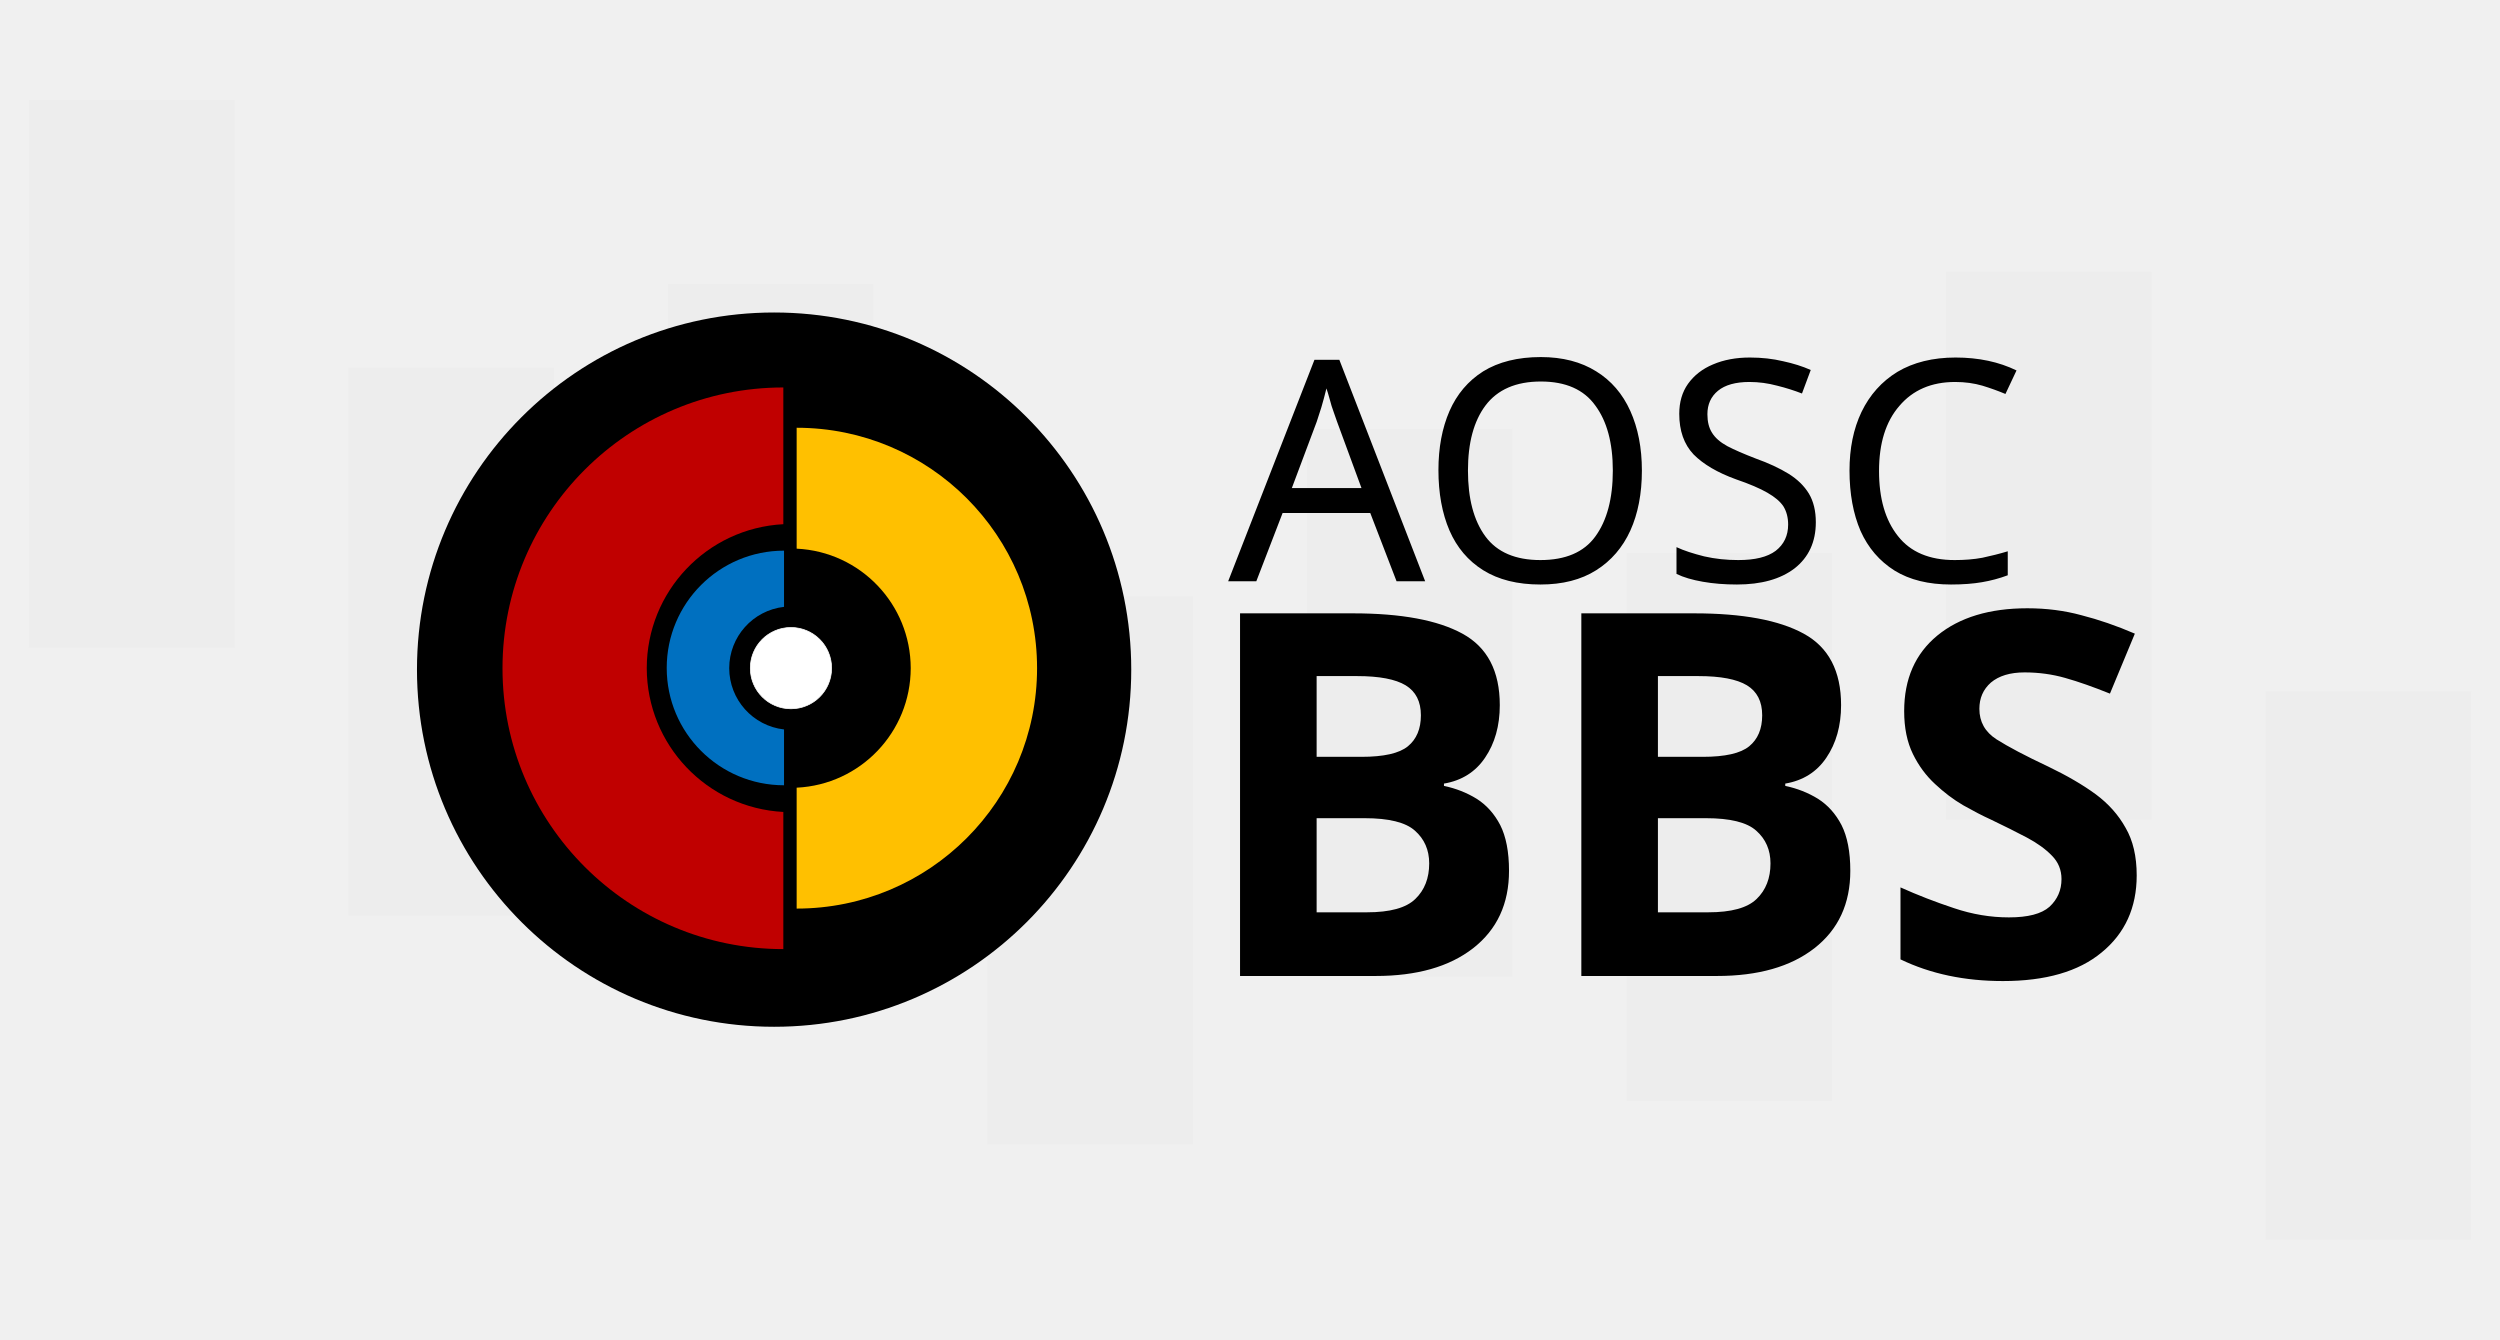
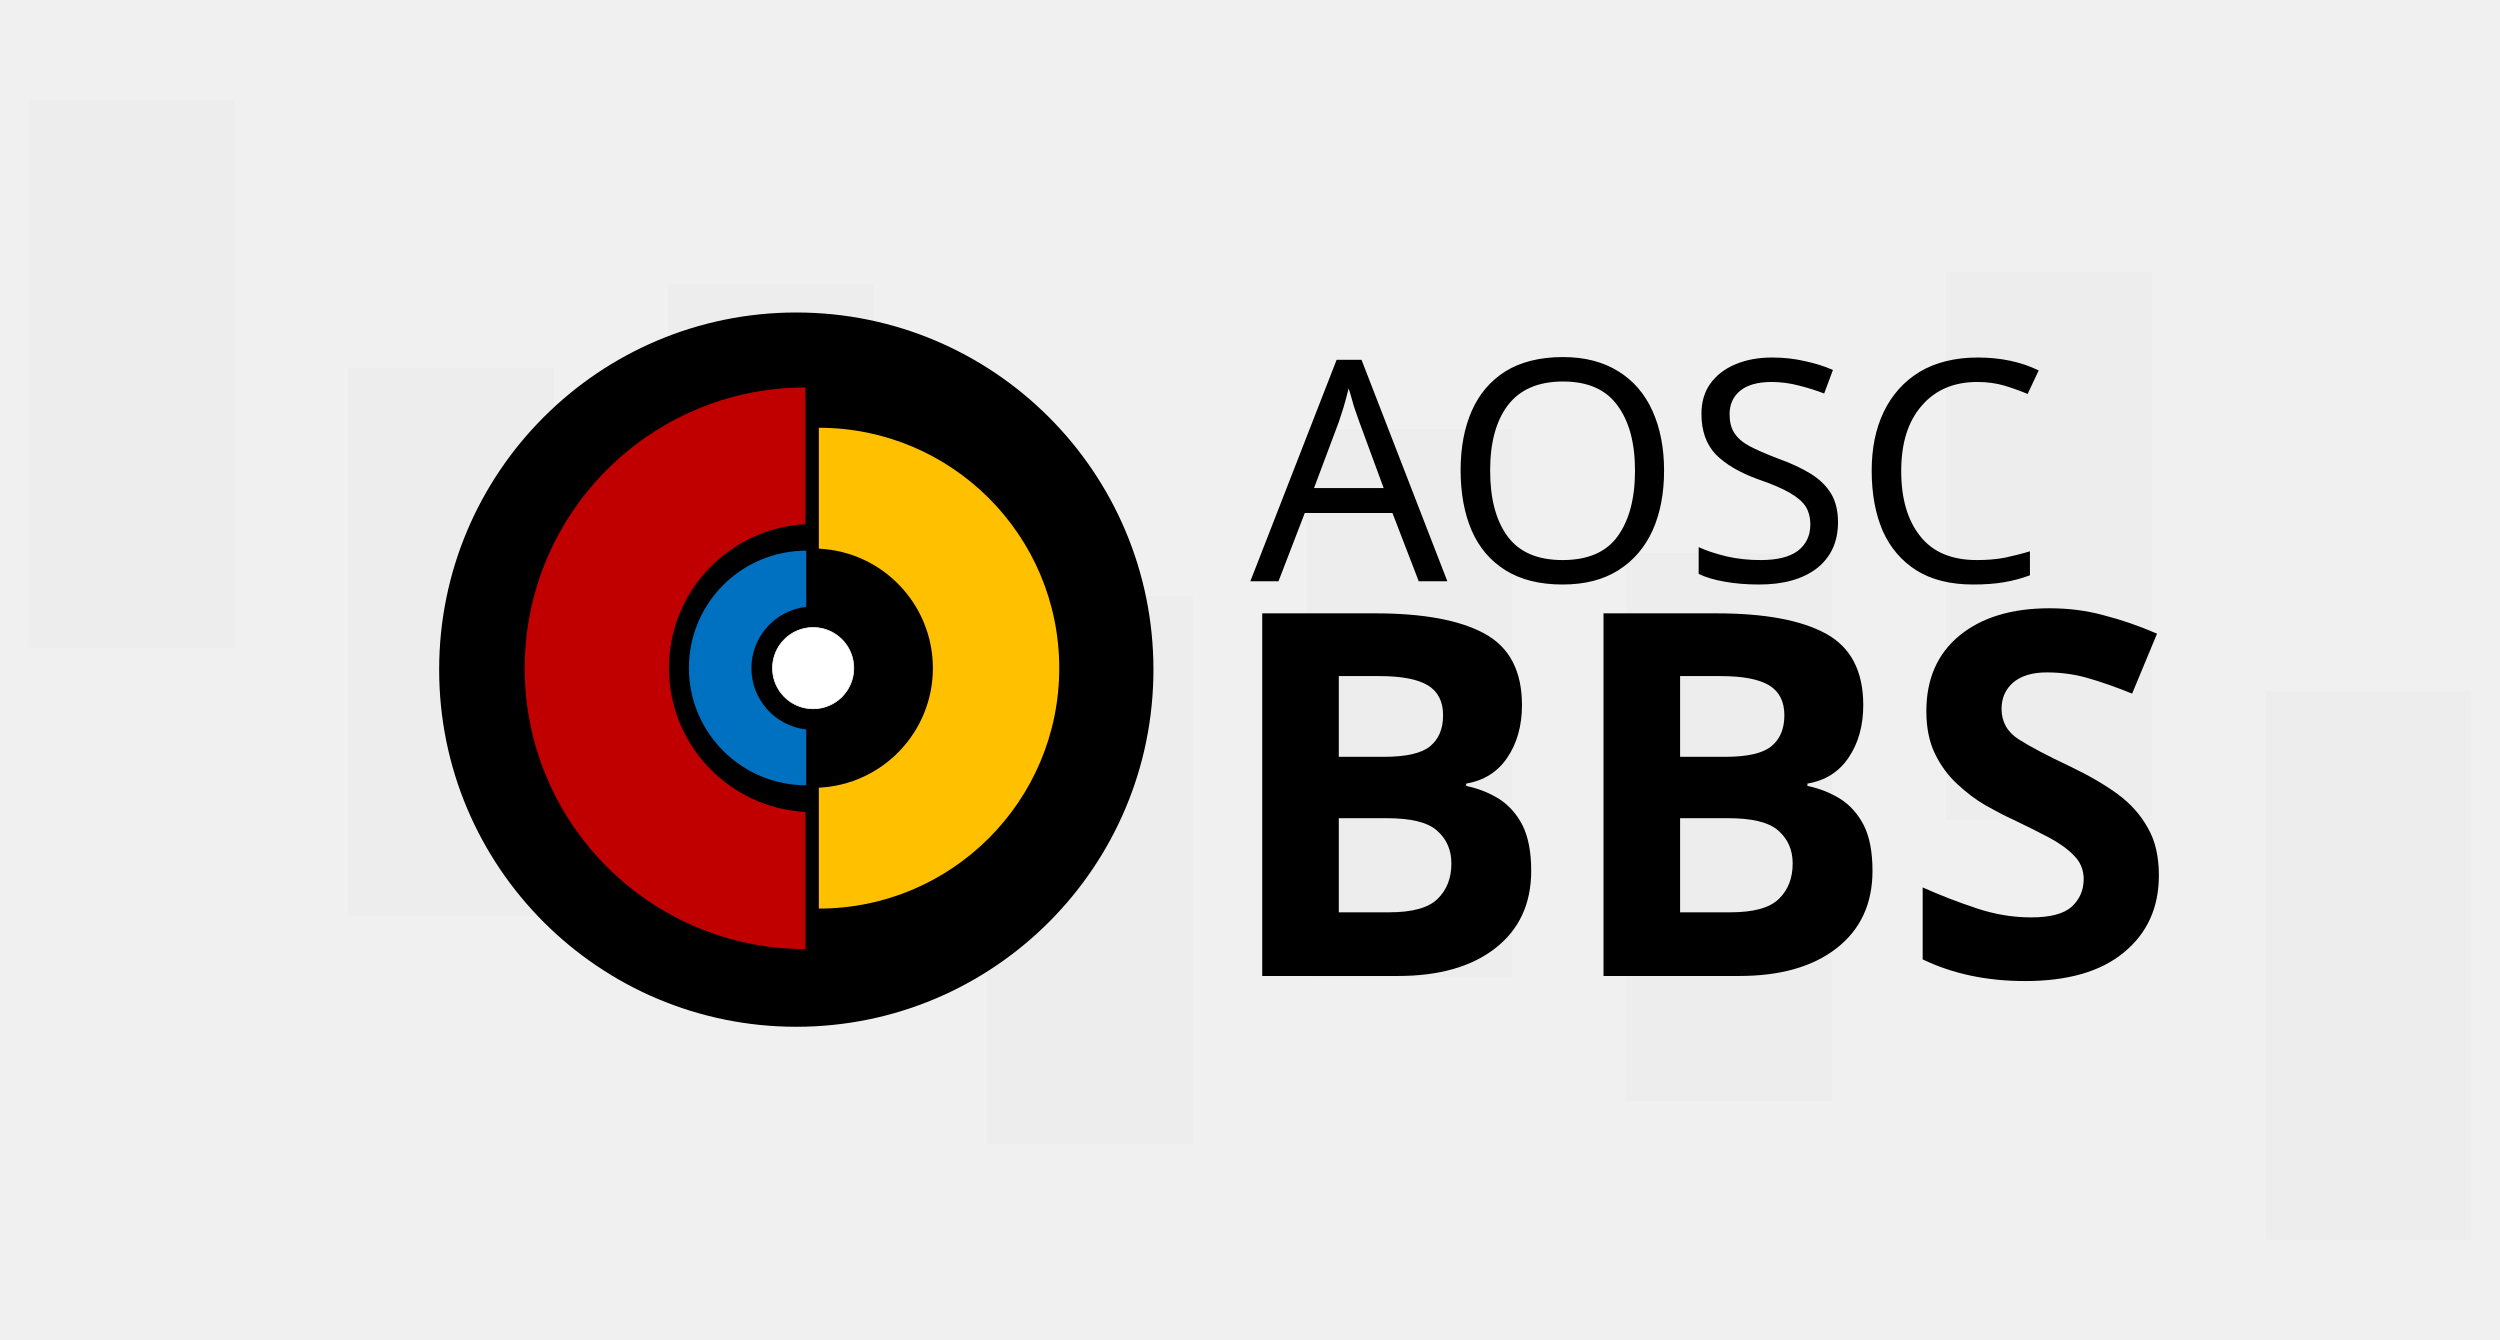
<svg xmlns="http://www.w3.org/2000/svg" width="280" height="150" viewBox="0 0 74.083 39.688" version="1.1" id="svg645">
  <defs id="defs642" />
  <g id="layer3">
    <g id="g783" transform="translate(-0.02827664,-0.8440875)">
      <rect style="fill:#ededed;fill-opacity:1;stroke:#000000;stroke-width:3.80604e-09;stroke-linecap:round;paint-order:stroke fill markers;stop-color:#000000" id="rect5031-0-2" width="6.09" height="16.239" x="10.354" y="11.741" />
      <rect style="fill:#ededed;fill-opacity:1;stroke:#000000;stroke-width:3.80604e-09;stroke-linecap:round;paint-order:stroke fill markers;stop-color:#000000" id="rect5031-0-7" width="6.09" height="16.239" x="57.696" y="8.895" />
      <rect style="fill:#ededed;fill-opacity:1;stroke:#000000;stroke-width:3.80604e-09;stroke-linecap:round;paint-order:stroke fill markers;stop-color:#000000" id="rect5031-6" width="6.09" height="16.239" x="67.164" y="21.332" />
      <rect style="fill:#ededed;fill-opacity:1;stroke:#000000;stroke-width:3.80604e-09;stroke-linecap:round;paint-order:stroke fill markers;stop-color:#000000" id="rect5031-1" width="6.09" height="16.239" x="38.759" y="13.548" />
      <rect style="fill:#ededed;fill-opacity:1;stroke:#000000;stroke-width:3.80604e-09;stroke-linecap:round;paint-order:stroke fill markers;stop-color:#000000" id="rect5031-5" width="6.09" height="16.239" x="29.291" y="18.523" />
      <rect style="fill:#ededed;fill-opacity:1;stroke:#000000;stroke-width:3.80604e-09;stroke-linecap:round;paint-order:stroke fill markers;stop-color:#000000" id="rect5031-65" width="6.09" height="16.239" x="0.886" y="3.805" />
      <rect style="fill:#ededed;fill-opacity:1;stroke:#000000;stroke-width:3.80604e-09;stroke-linecap:round;paint-order:stroke fill markers;stop-color:#000000" id="rect5031-3" width="6.09" height="16.239" x="19.823" y="9.26" />
      <rect style="fill:#ededed;fill-opacity:1;stroke:#000000;stroke-width:3.80604e-09;stroke-linecap:round;paint-order:stroke fill markers;stop-color:#000000" id="rect5031-74" width="6.09" height="16.239" x="48.228" y="17.228" />
    </g>
  </g>
  <g id="layer1">
    <g id="layer2" />
-     <g id="g1245" transform="matrix(0.02227172,0,0,0.02227172,11.76818,7.541694)">
-       <circle style="color:#000000;display:inline;overflow:visible;visibility:visible;opacity:1;fill:#000000;fill-opacity:1;fill-rule:nonzero;stroke:none;stroke-width:2.299;stroke-linejoin:miter;stroke-miterlimit:4;stroke-dasharray:none;stroke-dashoffset:0;stroke-opacity:1;marker:none;enable-background:accumulate" id="path8317" cx="501.58" cy="552.362" r="475.191" />
-       <circle r="54.066" cy="550.362" cx="524" id="circle8306" style="color:#000000;display:inline;overflow:visible;visibility:visible;opacity:1;fill:#ffffff;fill-opacity:1;fill-rule:nonzero;stroke:#ffffff;stroke-width:0.964;stroke-linejoin:miter;stroke-miterlimit:4;stroke-dasharray:none;stroke-dashoffset:0;stroke-opacity:1;marker:none;enable-background:accumulate" />
-       <path style="color:#000000;display:inline;overflow:visible;visibility:visible;opacity:1;fill:#c00000;fill-opacity:1;fill-rule:nonzero;stroke:none;stroke-width:4.751;stroke-linejoin:miter;stroke-miterlimit:4;stroke-dasharray:none;stroke-dashoffset:0;stroke-opacity:1;marker:none;enable-background:accumulate" d="M 513.842,176.915 A 373.653,373.653 0 0 0 140.189,550.567 373.653,373.653 0 0 0 513.842,924.22 V 741.725 A 191.872,191.872 0 0 1 332.129,550.362 191.872,191.872 0 0 1 513.842,358.85 Z" id="circle8373" />
-       <path style="color:#000000;display:inline;overflow:visible;visibility:visible;opacity:1;fill:#0070c0;fill-opacity:1;fill-rule:nonzero;stroke:none;stroke-width:4.751;stroke-linejoin:miter;stroke-miterlimit:4;stroke-dasharray:none;stroke-dashoffset:0;stroke-opacity:1;marker:none;enable-background:accumulate" d="M 514.768,394.052 A 156.085,156.085 0 0 0 358.684,550.138 156.085,156.085 0 0 0 514.768,706.222 v -74.271 a 82.154,82.154 0 0 1 -72.922,-81.588 82.154,82.154 0 0 1 72.922,-81.533 z" id="path8382" />
-       <path style="color:#000000;display:inline;overflow:visible;visibility:visible;opacity:1;fill:#ffc000;fill-opacity:1;fill-rule:nonzero;stroke:none;stroke-width:4.751;stroke-linejoin:miter;stroke-miterlimit:4;stroke-dasharray:none;stroke-dashoffset:0;stroke-opacity:1;marker:none;enable-background:accumulate" d="M 531.568,230.53 V 391.403 A 159.339,159.339 0 0 1 683.338,550.362 159.339,159.339 0 0 1 531.568,709.432 V 870.3 A 319.885,319.885 0 0 0 851.453,550.415 319.885,319.885 0 0 0 531.568,230.53 Z" id="path8387" />
-     </g>
-     <g id="g1017" transform="matrix(0.8750006,0,0,0.8750006,4.549124,2.48045)">
-       <text xml:space="preserve" style="font-style:normal;font-weight:normal;font-size:13.457px;line-height:0.85;font-family:sans-serif;fill:#000000;fill-opacity:1;stroke:none;stroke-width:0.28" x="36.393" y="16.849" id="text1833">
-         <tspan id="tspan1831" style="font-style:normal;font-variant:normal;font-weight:normal;font-stretch:normal;font-size:10.467px;font-family:'Noto Sans';-inkscape-font-specification:'Noto Sans';stroke-width:0.28" x="36.393" y="16.849">AOSC</tspan>
-         <tspan style="font-style:normal;font-variant:normal;font-weight:normal;font-stretch:normal;font-size:13.457px;font-family:'Trebuchet MS';-inkscape-font-specification:'Trebuchet MS';stroke-width:0.28" x="36.393" y="29.149" id="tspan2011" />
-       </text>
-       <text xml:space="preserve" style="font-style:normal;font-weight:normal;font-size:17.198px;line-height:1.25;font-family:sans-serif;fill:#000000;fill-opacity:1;stroke:none;stroke-width:0.22" x="35.251" y="30.217" id="text401">
-         <tspan id="tspan399" style="font-style:normal;font-variant:normal;font-weight:bold;font-stretch:normal;font-size:17.198px;font-family:'Trebuchet MS';-inkscape-font-specification:'Trebuchet MS Bold';stroke-width:0.22" x="35.251" y="30.217">BBS</tspan>
-       </text>
+     <g id="g848" transform="translate(0.6573352)">
+       <g id="g1245" transform="matrix(0.02227172,0,0,0.02227172,11.76818,7.541694)">
+         <circle style="color:#000000;display:inline;overflow:visible;visibility:visible;opacity:1;fill:#000000;fill-opacity:1;fill-rule:nonzero;stroke:none;stroke-width:2.299;stroke-linejoin:miter;stroke-miterlimit:4;stroke-dasharray:none;stroke-dashoffset:0;stroke-opacity:1;marker:none;enable-background:accumulate" id="path8317" cx="501.58" cy="552.362" r="475.191" />
+         <circle r="54.066" cy="550.362" cx="524" id="circle8306" style="color:#000000;display:inline;overflow:visible;visibility:visible;opacity:1;fill:#ffffff;fill-opacity:1;fill-rule:nonzero;stroke:#ffffff;stroke-width:0.964;stroke-linejoin:miter;stroke-miterlimit:4;stroke-dasharray:none;stroke-dashoffset:0;stroke-opacity:1;marker:none;enable-background:accumulate" />
+         <path style="color:#000000;display:inline;overflow:visible;visibility:visible;opacity:1;fill:#c00000;fill-opacity:1;fill-rule:nonzero;stroke:none;stroke-width:4.751;stroke-linejoin:miter;stroke-miterlimit:4;stroke-dasharray:none;stroke-dashoffset:0;stroke-opacity:1;marker:none;enable-background:accumulate" d="M 513.842,176.915 A 373.653,373.653 0 0 0 140.189,550.567 373.653,373.653 0 0 0 513.842,924.22 V 741.725 A 191.872,191.872 0 0 1 332.129,550.362 191.872,191.872 0 0 1 513.842,358.85 Z" id="circle8373" />
+         <path style="color:#000000;display:inline;overflow:visible;visibility:visible;opacity:1;fill:#0070c0;fill-opacity:1;fill-rule:nonzero;stroke:none;stroke-width:4.751;stroke-linejoin:miter;stroke-miterlimit:4;stroke-dasharray:none;stroke-dashoffset:0;stroke-opacity:1;marker:none;enable-background:accumulate" d="M 514.768,394.052 A 156.085,156.085 0 0 0 358.684,550.138 156.085,156.085 0 0 0 514.768,706.222 v -74.271 a 82.154,82.154 0 0 1 -72.922,-81.588 82.154,82.154 0 0 1 72.922,-81.533 z" id="path8382" />
+         <path style="color:#000000;display:inline;overflow:visible;visibility:visible;opacity:1;fill:#ffc000;fill-opacity:1;fill-rule:nonzero;stroke:none;stroke-width:4.751;stroke-linejoin:miter;stroke-miterlimit:4;stroke-dasharray:none;stroke-dashoffset:0;stroke-opacity:1;marker:none;enable-background:accumulate" d="M 531.568,230.53 V 391.403 A 159.339,159.339 0 0 1 683.338,550.362 159.339,159.339 0 0 1 531.568,709.432 V 870.3 A 319.885,319.885 0 0 0 851.453,550.415 319.885,319.885 0 0 0 531.568,230.53 Z" id="path8387" />
+       </g>
+       <g id="g1017" transform="matrix(0.8750006,0,0,0.8750006,4.549124,2.48045)">
+         <text xml:space="preserve" style="font-style:normal;font-weight:normal;font-size:13.457px;line-height:0.85;font-family:sans-serif;fill:#000000;fill-opacity:1;stroke:none;stroke-width:0.28" x="36.393" y="16.849" id="text1833">
+           <tspan id="tspan1831" style="font-style:normal;font-variant:normal;font-weight:normal;font-stretch:normal;font-size:10.467px;font-family:'Noto Sans';-inkscape-font-specification:'Noto Sans';stroke-width:0.28" x="36.393" y="16.849">AOSC</tspan>
+           <tspan style="font-style:normal;font-variant:normal;font-weight:normal;font-stretch:normal;font-size:13.457px;font-family:'Trebuchet MS';-inkscape-font-specification:'Trebuchet MS';stroke-width:0.28" x="36.393" y="29.149" id="tspan2011" />
+         </text>
+         <text xml:space="preserve" style="font-style:normal;font-weight:normal;font-size:17.198px;line-height:1.25;font-family:sans-serif;fill:#000000;fill-opacity:1;stroke:none;stroke-width:0.22" x="35.251" y="30.217" id="text401">
+           <tspan id="tspan399" style="font-style:normal;font-variant:normal;font-weight:bold;font-stretch:normal;font-size:17.198px;font-family:'Trebuchet MS';-inkscape-font-specification:'Trebuchet MS Bold';stroke-width:0.22" x="35.251" y="30.217">BBS</tspan>
+         </text>
+       </g>
    </g>
  </g>
</svg>
